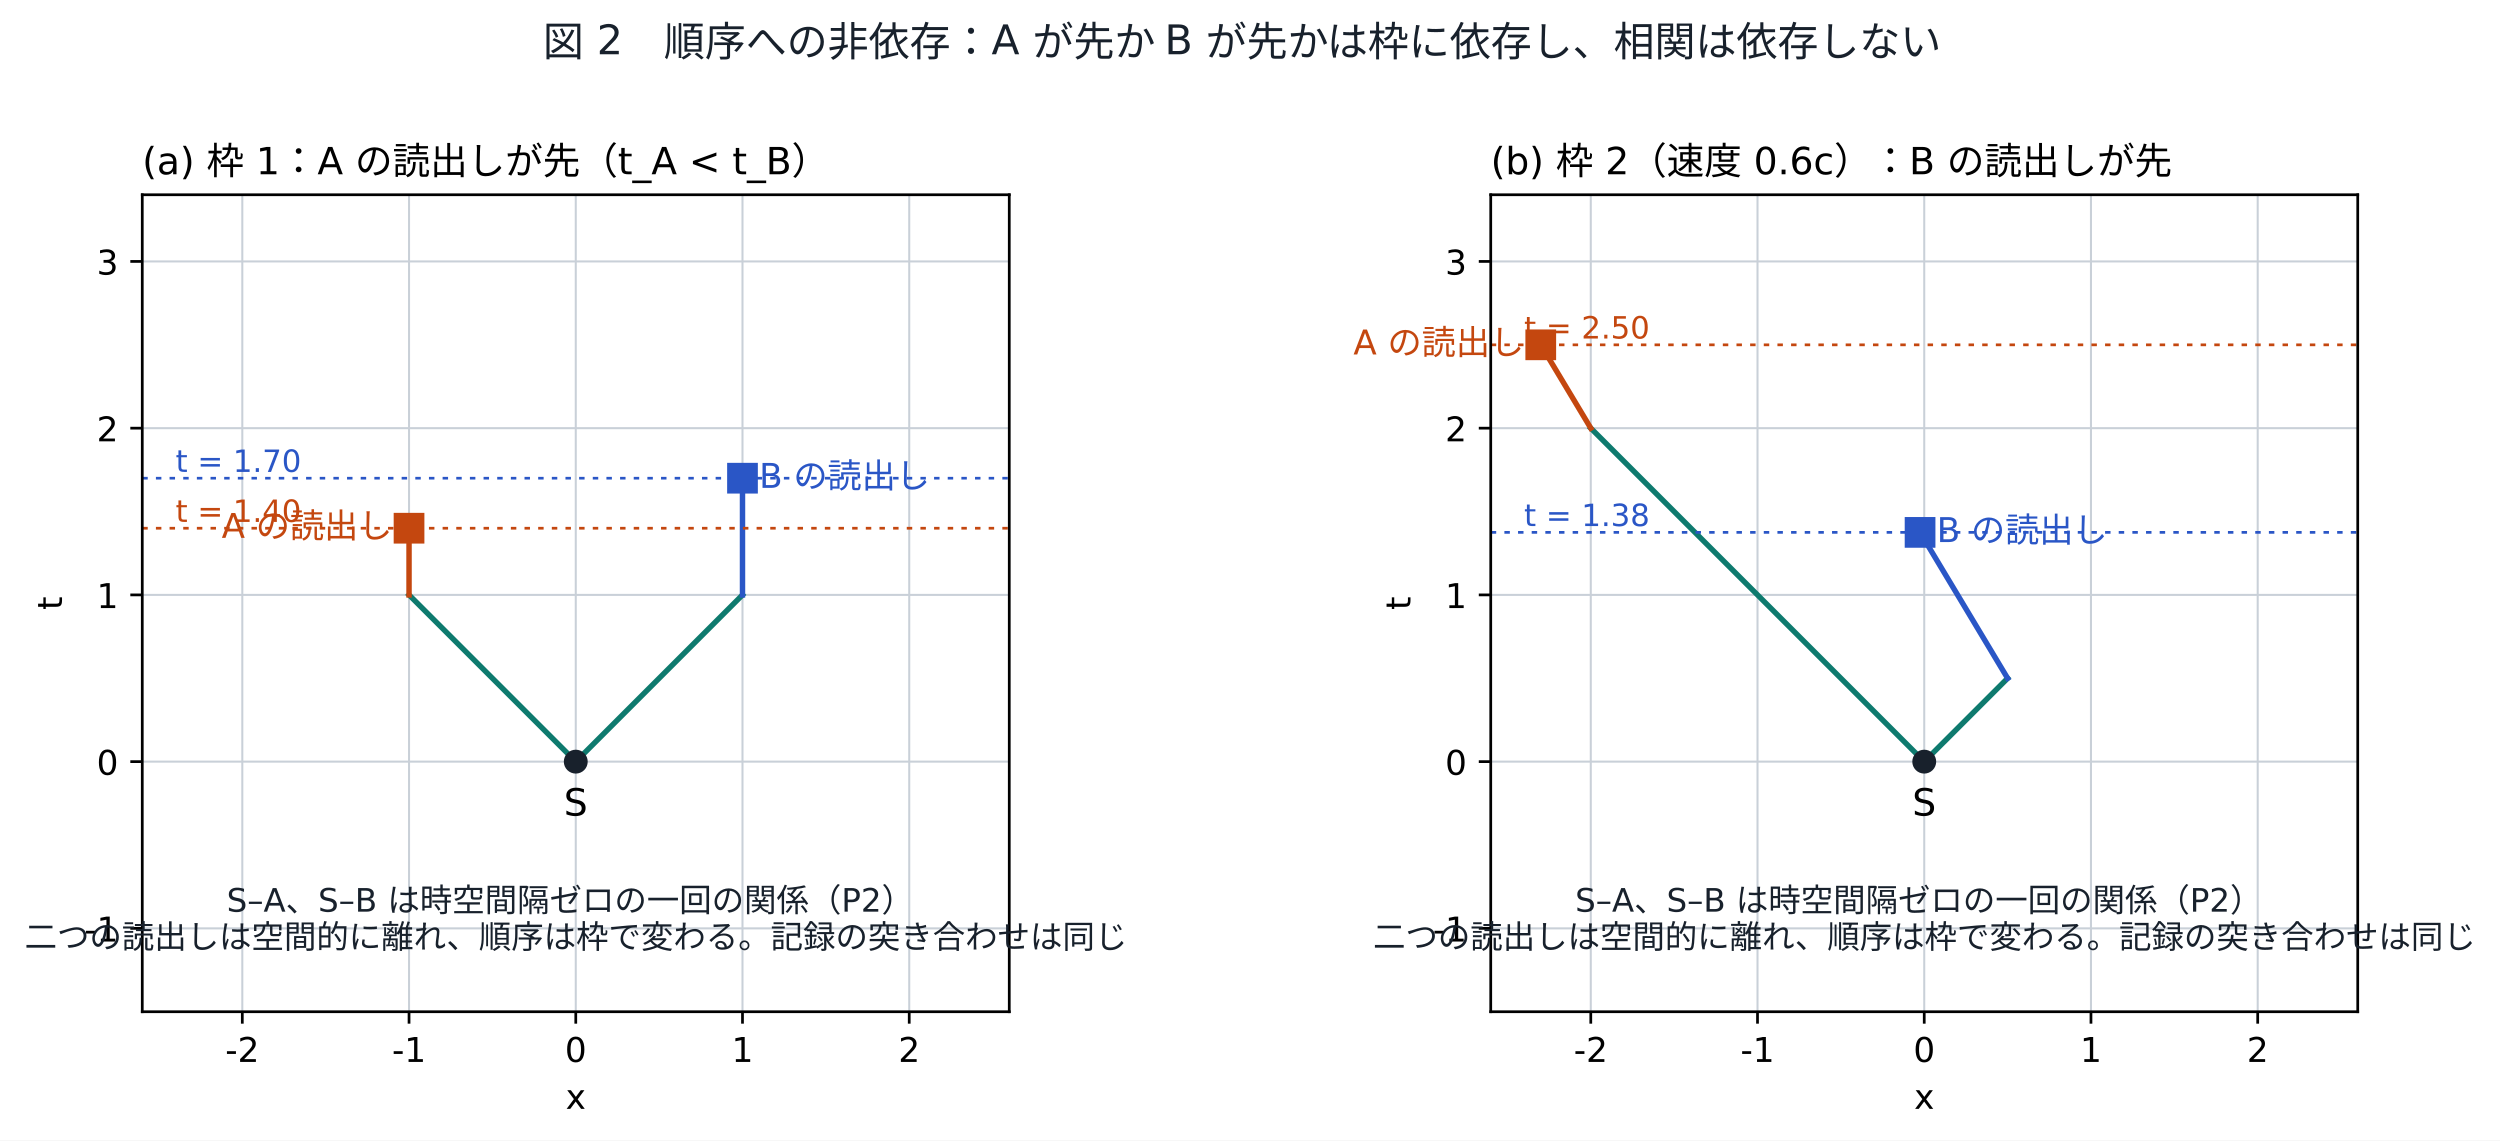
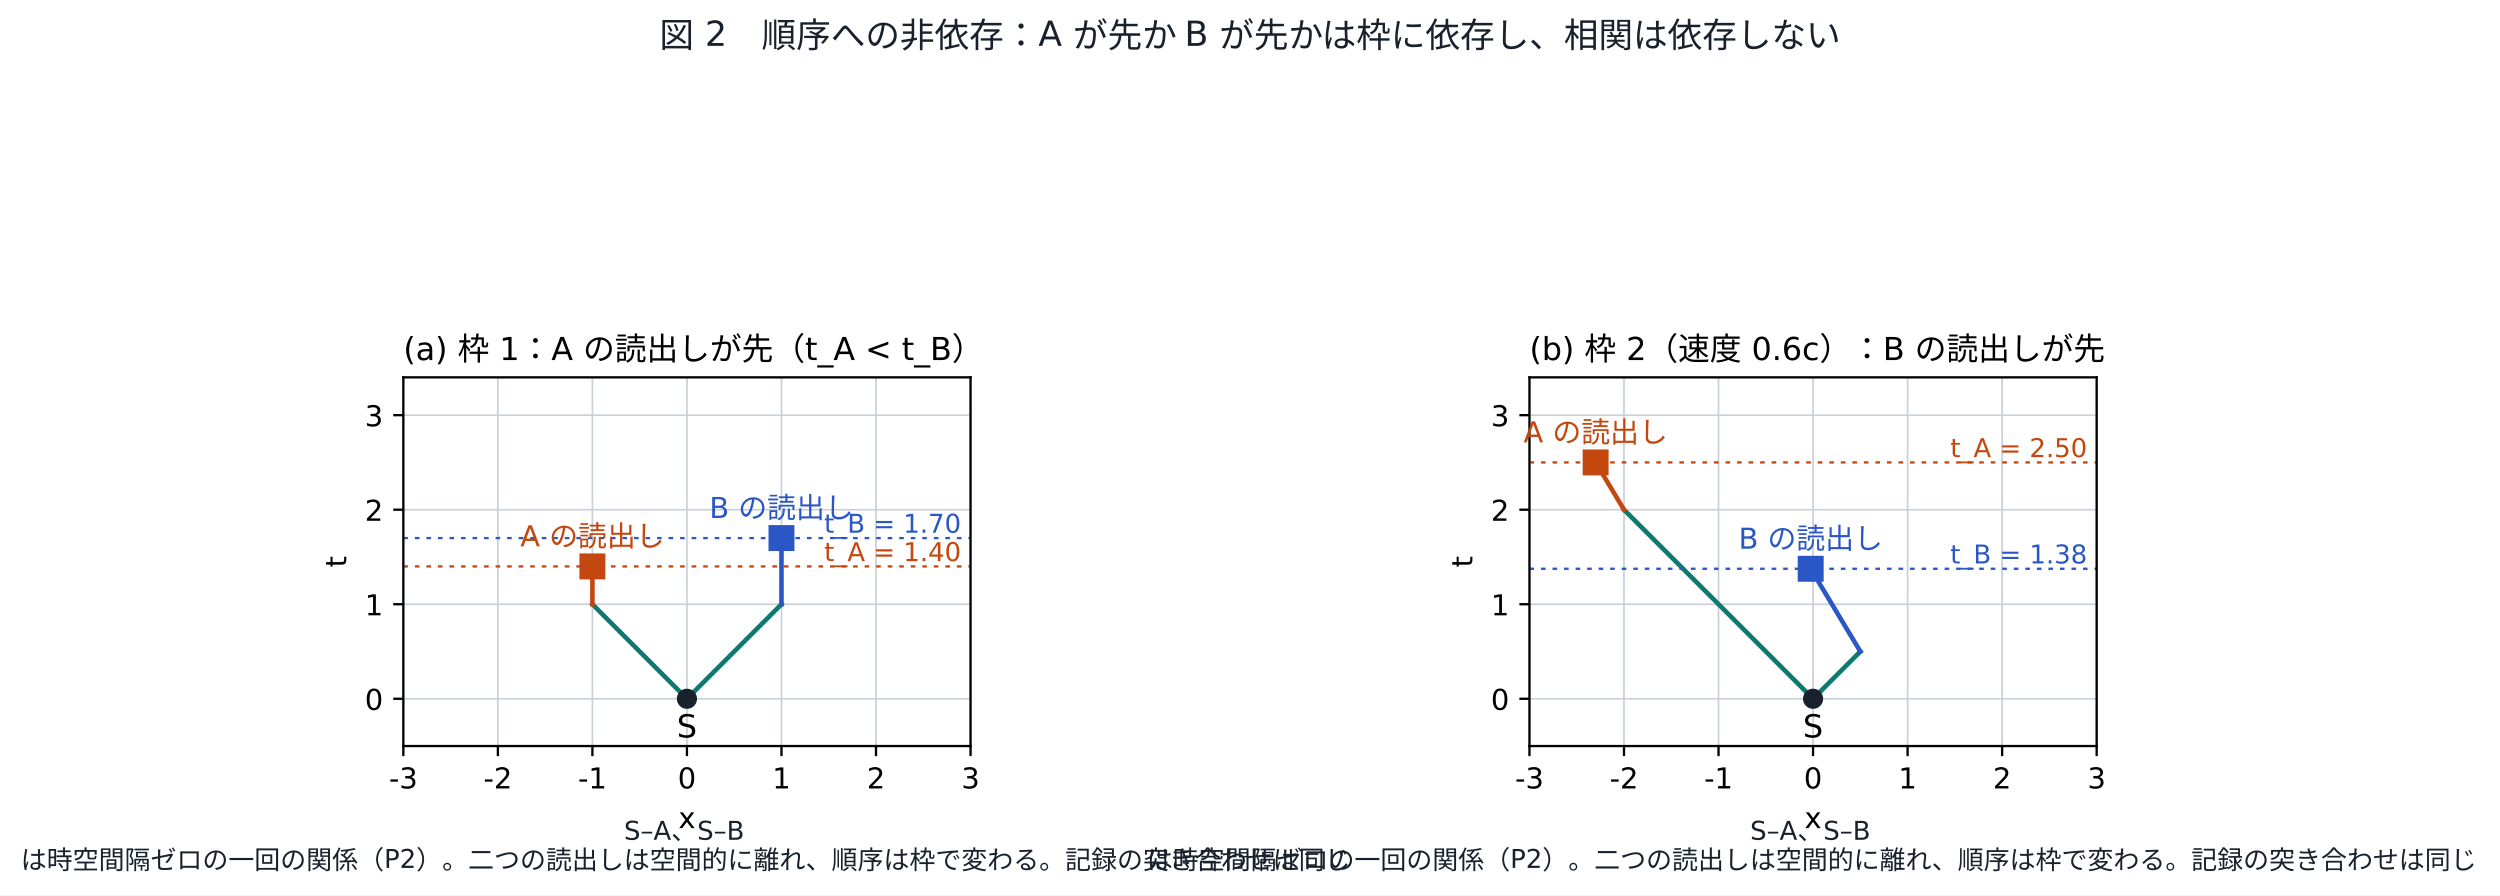
- <svg xmlns="http://www.w3.org/2000/svg" xmlns:xlink="http://www.w3.org/1999/xlink" width="732.505pt" height="334.159pt" viewBox="0 0 732.505 334.159" version="1.1">
+ <svg xmlns="http://www.w3.org/2000/svg" xmlns:xlink="http://www.w3.org/1999/xlink" width="867.14pt" height="310.499pt" viewBox="0 0 867.14 310.499" version="1.1">
  <defs>
    <style type="text/css">*{stroke-linejoin: round; stroke-linecap: butt}</style>
  </defs>
  <g id="figure_1">
    <g id="patch_1">
-       <path d="M 0 334.159  L 732.505 334.159  L 732.505 0  L 0 0  z " style="fill: #ffffff" />
+       <path d="M 0 310.499  L 867.14 310.499  L 867.14 -0  L 0 -0  z " style="fill: #ffffff" />
    </g>
    <g id="axes_1">
      <g id="patch_2">
-         <path d="M 41.684 296.44  L 295.716 296.44  L 295.716 57.064  L 41.684 57.064  z " style="fill: #ffffff" />
+         <path d="M 139.9 258.768  L 336.64 258.768  L 336.64 130.887  L 139.9 130.887  z " style="fill: #ffffff" />
      </g>
      <g id="matplotlib.axis_1">
        <g id="xtick_1">
          <g id="line2d_1">
-             <path d="M 70.995 296.44  L 70.995 57.064  " clip-path="url(#peaea5ebfd7)" style="fill: none; stroke: #c9d0d8; stroke-width: 0.6; stroke-linecap: square" />
+             <path d="M 139.9 258.768  L 139.9 130.887  " clip-path="url(#p2429d6f1ec)" style="fill: none; stroke: #c9d0d8; stroke-width: 0.6; stroke-linecap: square" />
          </g>
          <g id="line2d_2">
            <defs>
-               <path id="m910a3e1346" d="M 0 0  L 0 3.5  " style="stroke: #000000; stroke-width: 0.8" />
+               <path id="m350c9470e3" d="M 0 0  L 0 3.5  " style="stroke: #000000; stroke-width: 0.8" />
            </defs>
            <g>
-               <use xlink:href="#m910a3e1346" x="70.995" y="296.44" style="stroke: #000000; stroke-width: 0.8" />
+               <use xlink:href="#m350c9470e3" x="139.9" y="258.768" style="stroke: #000000; stroke-width: 0.8" />
            </g>
          </g>
          <g id="text_1">
-             <text style="font: 10px 'Hiragino Sans', 'DejaVu Sans'; text-anchor: middle" x="70.995" y="311.149" transform="rotate(-0 70.99541 311.1494)">-2</text>
+             <text style="font: 10px 'Hiragino Sans', 'DejaVu Sans'; text-anchor: middle" x="139.9" y="273.477" transform="rotate(-0 139.9001 273.4774)">-3</text>
          </g>
        </g>
        <g id="xtick_2">
          <g id="line2d_3">
-             <path d="M 119.848 296.44  L 119.848 57.064  " clip-path="url(#peaea5ebfd7)" style="fill: none; stroke: #c9d0d8; stroke-width: 0.6; stroke-linecap: square" />
+             <path d="M 172.69 258.768  L 172.69 130.887  " clip-path="url(#p2429d6f1ec)" style="fill: none; stroke: #c9d0d8; stroke-width: 0.6; stroke-linecap: square" />
          </g>
          <g id="line2d_4">
            <g>
-               <use xlink:href="#m910a3e1346" x="119.848" y="296.44" style="stroke: #000000; stroke-width: 0.8" />
+               <use xlink:href="#m350c9470e3" x="172.69" y="258.768" style="stroke: #000000; stroke-width: 0.8" />
            </g>
          </g>
          <g id="text_2">
-             <text style="font: 10px 'Hiragino Sans', 'DejaVu Sans'; text-anchor: middle" x="119.848" y="311.149" transform="rotate(-0 119.8477 311.1494)">-1</text>
+             <text style="font: 10px 'Hiragino Sans', 'DejaVu Sans'; text-anchor: middle" x="172.69" y="273.477" transform="rotate(-0 172.6901 273.4774)">-2</text>
          </g>
        </g>
        <g id="xtick_3">
          <g id="line2d_5">
-             <path d="M 168.7 296.44  L 168.7 57.064  " clip-path="url(#peaea5ebfd7)" style="fill: none; stroke: #c9d0d8; stroke-width: 0.6; stroke-linecap: square" />
+             <path d="M 205.48 258.768  L 205.48 130.887  " clip-path="url(#p2429d6f1ec)" style="fill: none; stroke: #c9d0d8; stroke-width: 0.6; stroke-linecap: square" />
          </g>
          <g id="line2d_6">
            <g>
-               <use xlink:href="#m910a3e1346" x="168.7" y="296.44" style="stroke: #000000; stroke-width: 0.8" />
+               <use xlink:href="#m350c9470e3" x="205.48" y="258.768" style="stroke: #000000; stroke-width: 0.8" />
            </g>
          </g>
          <g id="text_3">
-             <text style="font: 10px 'Hiragino Sans', 'DejaVu Sans'; text-anchor: middle" x="168.7" y="311.149" transform="rotate(-0 168.7 311.1494)">0</text>
+             <text style="font: 10px 'Hiragino Sans', 'DejaVu Sans'; text-anchor: middle" x="205.48" y="273.477" transform="rotate(-0 205.4801 273.4774)">-1</text>
          </g>
        </g>
        <g id="xtick_4">
          <g id="line2d_7">
-             <path d="M 217.552 296.44  L 217.552 57.064  " clip-path="url(#peaea5ebfd7)" style="fill: none; stroke: #c9d0d8; stroke-width: 0.6; stroke-linecap: square" />
+             <path d="M 238.27 258.768  L 238.27 130.887  " clip-path="url(#p2429d6f1ec)" style="fill: none; stroke: #c9d0d8; stroke-width: 0.6; stroke-linecap: square" />
          </g>
          <g id="line2d_8">
            <g>
-               <use xlink:href="#m910a3e1346" x="217.552" y="296.44" style="stroke: #000000; stroke-width: 0.8" />
+               <use xlink:href="#m350c9470e3" x="238.27" y="258.768" style="stroke: #000000; stroke-width: 0.8" />
            </g>
          </g>
          <g id="text_4">
-             <text style="font: 10px 'Hiragino Sans', 'DejaVu Sans'; text-anchor: middle" x="217.552" y="311.149" transform="rotate(-0 217.5523 311.1494)">1</text>
+             <text style="font: 10px 'Hiragino Sans', 'DejaVu Sans'; text-anchor: middle" x="238.27" y="273.477" transform="rotate(-0 238.2701 273.4774)">0</text>
          </g>
        </g>
        <g id="xtick_5">
          <g id="line2d_9">
-             <path d="M 266.405 296.44  L 266.405 57.064  " clip-path="url(#peaea5ebfd7)" style="fill: none; stroke: #c9d0d8; stroke-width: 0.6; stroke-linecap: square" />
+             <path d="M 271.06 258.768  L 271.06 130.887  " clip-path="url(#p2429d6f1ec)" style="fill: none; stroke: #c9d0d8; stroke-width: 0.6; stroke-linecap: square" />
          </g>
          <g id="line2d_10">
            <g>
-               <use xlink:href="#m910a3e1346" x="266.405" y="296.44" style="stroke: #000000; stroke-width: 0.8" />
+               <use xlink:href="#m350c9470e3" x="271.06" y="258.768" style="stroke: #000000; stroke-width: 0.8" />
            </g>
          </g>
          <g id="text_5">
-             <text style="font: 10px 'Hiragino Sans', 'DejaVu Sans'; text-anchor: middle" x="266.405" y="311.149" transform="rotate(-0 266.4046 311.1494)">2</text>
-           </g>
-         </g>
-         <g id="text_6">
-           <text style="font: 10px 'Hiragino Sans', 'DejaVu Sans'; text-anchor: middle" x="168.7" y="324.909" transform="rotate(-0 168.7 324.9087)">x</text>
+             <text style="font: 10px 'Hiragino Sans', 'DejaVu Sans'; text-anchor: middle" x="271.06" y="273.477" transform="rotate(-0 271.0601 273.4774)">1</text>
+           </g>
+         </g>
+         <g id="xtick_6">
+           <g id="line2d_11">
+             <path d="M 303.85 258.768  L 303.85 130.887  " clip-path="url(#p2429d6f1ec)" style="fill: none; stroke: #c9d0d8; stroke-width: 0.6; stroke-linecap: square" />
+           </g>
+           <g id="line2d_12">
+             <g>
+               <use xlink:href="#m350c9470e3" x="303.85" y="258.768" style="stroke: #000000; stroke-width: 0.8" />
+             </g>
+           </g>
+           <g id="text_6">
+             <text style="font: 10px 'Hiragino Sans', 'DejaVu Sans'; text-anchor: middle" x="303.85" y="273.477" transform="rotate(-0 303.8501 273.4774)">2</text>
+           </g>
+         </g>
+         <g id="xtick_7">
+           <g id="line2d_13">
+             <path d="M 336.64 258.768  L 336.64 130.887  " clip-path="url(#p2429d6f1ec)" style="fill: none; stroke: #c9d0d8; stroke-width: 0.6; stroke-linecap: square" />
+           </g>
+           <g id="line2d_14">
+             <g>
+               <use xlink:href="#m350c9470e3" x="336.64" y="258.768" style="stroke: #000000; stroke-width: 0.8" />
+             </g>
+           </g>
+           <g id="text_7">
+             <text style="font: 10px 'Hiragino Sans', 'DejaVu Sans'; text-anchor: middle" x="336.64" y="273.477" transform="rotate(-0 336.6401 273.4774)">3</text>
+           </g>
+         </g>
+         <g id="text_8">
+           <text style="font: 10px 'Hiragino Sans', 'DejaVu Sans'; text-anchor: middle" x="238.27" y="287.237" transform="rotate(-0 238.2701 287.2367)">x</text>
        </g>
      </g>
      <g id="matplotlib.axis_2">
        <g id="ytick_1">
-           <g id="line2d_11">
-             <path d="M 41.684 272.014  L 295.716 272.014  " clip-path="url(#peaea5ebfd7)" style="fill: none; stroke: #c9d0d8; stroke-width: 0.6; stroke-linecap: square" />
-           </g>
-           <g id="line2d_12">
+           <g id="line2d_15">
+             <path d="M 139.9 242.373  L 336.64 242.373  " clip-path="url(#p2429d6f1ec)" style="fill: none; stroke: #c9d0d8; stroke-width: 0.6; stroke-linecap: square" />
+           </g>
+           <g id="line2d_16">
            <defs>
-               <path id="m9fba66fd77" d="M 0 0  L -3.5 0  " style="stroke: #000000; stroke-width: 0.8" />
+               <path id="mbceb393866" d="M 0 0  L -3.5 0  " style="stroke: #000000; stroke-width: 0.8" />
            </defs>
            <g>
-               <use xlink:href="#m9fba66fd77" x="41.684" y="272.014" style="stroke: #000000; stroke-width: 0.8" />
-             </g>
-           </g>
-           <g id="text_7">
-             <text style="font: 10px 'Hiragino Sans', 'DejaVu Sans'; text-anchor: end" x="34.684" y="275.869" transform="rotate(-0 34.68403 275.8685)">-1</text>
+               <use xlink:href="#mbceb393866" x="139.9" y="242.373" style="stroke: #000000; stroke-width: 0.8" />
+             </g>
+           </g>
+           <g id="text_9">
+             <text style="font: 10px 'Hiragino Sans', 'DejaVu Sans'; text-anchor: end" x="132.9" y="246.228" transform="rotate(-0 132.9001 246.2277)">0</text>
          </g>
        </g>
        <g id="ytick_2">
-           <g id="line2d_13">
-             <path d="M 41.684 223.162  L 295.716 223.162  " clip-path="url(#peaea5ebfd7)" style="fill: none; stroke: #c9d0d8; stroke-width: 0.6; stroke-linecap: square" />
-           </g>
-           <g id="line2d_14">
-             <g>
-               <use xlink:href="#m9fba66fd77" x="41.684" y="223.162" style="stroke: #000000; stroke-width: 0.8" />
-             </g>
-           </g>
-           <g id="text_8">
-             <text style="font: 10px 'Hiragino Sans', 'DejaVu Sans'; text-anchor: end" x="34.684" y="227.016" transform="rotate(-0 34.68403 227.0162)">0</text>
+           <g id="line2d_17">
+             <path d="M 139.9 209.583  L 336.64 209.583  " clip-path="url(#p2429d6f1ec)" style="fill: none; stroke: #c9d0d8; stroke-width: 0.6; stroke-linecap: square" />
+           </g>
+           <g id="line2d_18">
+             <g>
+               <use xlink:href="#mbceb393866" x="139.9" y="209.583" style="stroke: #000000; stroke-width: 0.8" />
+             </g>
+           </g>
+           <g id="text_10">
+             <text style="font: 10px 'Hiragino Sans', 'DejaVu Sans'; text-anchor: end" x="132.9" y="213.438" transform="rotate(-0 132.9001 213.4377)">1</text>
          </g>
        </g>
        <g id="ytick_3">
-           <g id="line2d_15">
-             <path d="M 41.684 174.309  L 295.716 174.309  " clip-path="url(#peaea5ebfd7)" style="fill: none; stroke: #c9d0d8; stroke-width: 0.6; stroke-linecap: square" />
-           </g>
-           <g id="line2d_16">
-             <g>
-               <use xlink:href="#m9fba66fd77" x="41.684" y="174.309" style="stroke: #000000; stroke-width: 0.8" />
-             </g>
-           </g>
-           <g id="text_9">
-             <text style="font: 10px 'Hiragino Sans', 'DejaVu Sans'; text-anchor: end" x="34.684" y="178.164" transform="rotate(-0 34.68403 178.1639)">1</text>
+           <g id="line2d_19">
+             <path d="M 139.9 176.793  L 336.64 176.793  " clip-path="url(#p2429d6f1ec)" style="fill: none; stroke: #c9d0d8; stroke-width: 0.6; stroke-linecap: square" />
+           </g>
+           <g id="line2d_20">
+             <g>
+               <use xlink:href="#mbceb393866" x="139.9" y="176.793" style="stroke: #000000; stroke-width: 0.8" />
+             </g>
+           </g>
+           <g id="text_11">
+             <text style="font: 10px 'Hiragino Sans', 'DejaVu Sans'; text-anchor: end" x="132.9" y="180.648" transform="rotate(-0 132.9001 180.6477)">2</text>
          </g>
        </g>
        <g id="ytick_4">
-           <g id="line2d_17">
-             <path d="M 41.684 125.457  L 295.716 125.457  " clip-path="url(#peaea5ebfd7)" style="fill: none; stroke: #c9d0d8; stroke-width: 0.6; stroke-linecap: square" />
-           </g>
-           <g id="line2d_18">
-             <g>
-               <use xlink:href="#m9fba66fd77" x="41.684" y="125.457" style="stroke: #000000; stroke-width: 0.8" />
-             </g>
-           </g>
-           <g id="text_10">
-             <text style="font: 10px 'Hiragino Sans', 'DejaVu Sans'; text-anchor: end" x="34.684" y="129.312" transform="rotate(-0 34.68403 129.3117)">2</text>
-           </g>
-         </g>
-         <g id="ytick_5">
-           <g id="line2d_19">
-             <path d="M 41.684 76.605  L 295.716 76.605  " clip-path="url(#peaea5ebfd7)" style="fill: none; stroke: #c9d0d8; stroke-width: 0.6; stroke-linecap: square" />
-           </g>
-           <g id="line2d_20">
-             <g>
-               <use xlink:href="#m9fba66fd77" x="41.684" y="76.605" style="stroke: #000000; stroke-width: 0.8" />
-             </g>
-           </g>
-           <g id="text_11">
-             <text style="font: 10px 'Hiragino Sans', 'DejaVu Sans'; text-anchor: end" x="34.684" y="80.459" transform="rotate(-0 34.68403 80.45936)">3</text>
-           </g>
-         </g>
-         <g id="text_12">
-           <text style="font: 10px 'Hiragino Sans', 'DejaVu Sans'; text-anchor: middle" x="18.175" y="176.752" transform="rotate(-90 18.17466 176.7519)">t</text>
-         </g>
-       </g>
-       <g id="line2d_21">
-         <path d="M 168.7 223.162  L 119.848 174.309  " clip-path="url(#peaea5ebfd7)" style="fill: none; stroke: #0e7a6e; stroke-width: 1.6; stroke-linecap: square" />
-       </g>
-       <g id="line2d_22">
-         <path d="M 168.7 223.162  L 217.552 174.309  " clip-path="url(#peaea5ebfd7)" style="fill: none; stroke: #0e7a6e; stroke-width: 1.6; stroke-linecap: square" />
+           <g id="line2d_21">
+             <path d="M 139.9 144.003  L 336.64 144.003  " clip-path="url(#p2429d6f1ec)" style="fill: none; stroke: #c9d0d8; stroke-width: 0.6; stroke-linecap: square" />
+           </g>
+           <g id="line2d_22">
+             <g>
+               <use xlink:href="#mbceb393866" x="139.9" y="144.003" style="stroke: #000000; stroke-width: 0.8" />
+             </g>
+           </g>
+           <g id="text_12">
+             <text style="font: 10px 'Hiragino Sans', 'DejaVu Sans'; text-anchor: end" x="132.9" y="147.858" transform="rotate(-0 132.9001 147.8577)">3</text>
+           </g>
+         </g>
+         <g id="text_13">
+           <text style="font: 10px 'Hiragino Sans', 'DejaVu Sans'; text-anchor: middle" x="120.12" y="194.827" transform="rotate(-90 120.1204 194.8275)">t</text>
+         </g>
      </g>
      <g id="line2d_23">
-         <path d="M 119.848 174.309  L 119.848 154.768  " clip-path="url(#peaea5ebfd7)" style="fill: none; stroke: #c4470f; stroke-width: 1.6; stroke-linecap: square" />
+         <path d="M 238.27 242.373  L 205.48 209.583  " clip-path="url(#p2429d6f1ec)" style="fill: none; stroke: #0e7a6e; stroke-width: 1.6; stroke-linecap: square" />
      </g>
      <g id="line2d_24">
-         <path d="M 217.552 174.309  L 217.552 140.113  " clip-path="url(#peaea5ebfd7)" style="fill: none; stroke: #2a56c6; stroke-width: 1.6; stroke-linecap: square" />
+         <path d="M 238.27 242.373  L 271.06 209.583  " clip-path="url(#p2429d6f1ec)" style="fill: none; stroke: #0e7a6e; stroke-width: 1.6; stroke-linecap: square" />
      </g>
      <g id="line2d_25">
-         <defs>
-           <path id="m1c151871b6" d="M 0 3  C 0.796 3 1.559 2.684 2.121 2.121  C 2.684 1.559 3 0.796 3 0  C 3 -0.796 2.684 -1.559 2.121 -2.121  C 1.559 -2.684 0.796 -3 0 -3  C -0.796 -3 -1.559 -2.684 -2.121 -2.121  C -2.684 -1.559 -3 -0.796 -3 0  C -3 0.796 -2.684 1.559 -2.121 2.121  C -1.559 2.684 -0.796 3 0 3  z " style="stroke: #18212c" />
-         </defs>
-         <g clip-path="url(#peaea5ebfd7)">
-           <use xlink:href="#m1c151871b6" x="168.7" y="223.162" style="fill: #18212c; stroke: #18212c" />
-         </g>
+         <path d="M 205.48 209.583  L 205.48 196.467  " clip-path="url(#p2429d6f1ec)" style="fill: none; stroke: #c4470f; stroke-width: 1.6; stroke-linecap: square" />
      </g>
      <g id="line2d_26">
-         <defs>
-           <path id="mbf7886295e" d="M -4 4  L 4 4  L 4 -4  L -4 -4  z " style="stroke: #c4470f; stroke-linejoin: miter" />
-         </defs>
-         <g clip-path="url(#peaea5ebfd7)">
-           <use xlink:href="#mbf7886295e" x="119.848" y="154.768" style="fill: #c4470f; stroke: #c4470f; stroke-linejoin: miter" />
-         </g>
+         <path d="M 271.06 209.583  L 271.06 186.63  " clip-path="url(#p2429d6f1ec)" style="fill: none; stroke: #2a56c6; stroke-width: 1.6; stroke-linecap: square" />
      </g>
      <g id="line2d_27">
        <defs>
-           <path id="me8b813ff46" d="M -4 4  L 4 4  L 4 -4  L -4 -4  z " style="stroke: #2a56c6; stroke-linejoin: miter" />
+           <path id="mccbee1dcb3" d="M 0 3  C 0.796 3 1.559 2.684 2.121 2.121  C 2.684 1.559 3 0.796 3 0  C 3 -0.796 2.684 -1.559 2.121 -2.121  C 1.559 -2.684 0.796 -3 0 -3  C -0.796 -3 -1.559 -2.684 -2.121 -2.121  C -2.684 -1.559 -3 -0.796 -3 0  C -3 0.796 -2.684 1.559 -2.121 2.121  C -1.559 2.684 -0.796 3 0 3  z " style="stroke: #18212c" />
        </defs>
-         <g clip-path="url(#peaea5ebfd7)">
-           <use xlink:href="#me8b813ff46" x="217.552" y="140.113" style="fill: #2a56c6; stroke: #2a56c6; stroke-linejoin: miter" />
+         <g clip-path="url(#p2429d6f1ec)">
+           <use xlink:href="#mccbee1dcb3" x="238.27" y="242.373" style="fill: #18212c; stroke: #18212c" />
        </g>
      </g>
      <g id="line2d_28">
-         <path d="M 41.684 154.768  L 295.716 154.768  " clip-path="url(#peaea5ebfd7)" style="fill: none; stroke-dasharray: 1.6,2.4; stroke-dashoffset: 0; stroke: #c4470f; stroke-width: 0.8" />
+         <defs>
+           <path id="m7bd7d8ce00" d="M -4 4  L 4 4  L 4 -4  L -4 -4  z " style="stroke: #c4470f; stroke-linejoin: miter" />
+         </defs>
+         <g clip-path="url(#p2429d6f1ec)">
+           <use xlink:href="#m7bd7d8ce00" x="205.48" y="196.467" style="fill: #c4470f; stroke: #c4470f; stroke-linejoin: miter" />
+         </g>
      </g>
      <g id="line2d_29">
-         <path d="M 41.684 140.113  L 295.716 140.113  " clip-path="url(#peaea5ebfd7)" style="fill: none; stroke-dasharray: 1.6,2.4; stroke-dashoffset: 0; stroke: #2a56c6; stroke-width: 0.8" />
+         <defs>
+           <path id="me353f88a1a" d="M -4 4  L 4 4  L 4 -4  L -4 -4  z " style="stroke: #2a56c6; stroke-linejoin: miter" />
+         </defs>
+         <g clip-path="url(#p2429d6f1ec)">
+           <use xlink:href="#me353f88a1a" x="271.06" y="186.63" style="fill: #2a56c6; stroke: #2a56c6; stroke-linejoin: miter" />
+         </g>
+       </g>
+       <g id="line2d_30">
+         <path d="M 139.9 196.467  L 336.64 196.467  " clip-path="url(#p2429d6f1ec)" style="fill: none; stroke-dasharray: 1.6,2.4; stroke-dashoffset: 0; stroke: #c4470f; stroke-width: 0.8" />
+       </g>
+       <g id="line2d_31">
+         <path d="M 139.9 186.63  L 336.64 186.63  " clip-path="url(#p2429d6f1ec)" style="fill: none; stroke-dasharray: 1.6,2.4; stroke-dashoffset: 0; stroke: #2a56c6; stroke-width: 0.8" />
      </g>
      <g id="patch_3">
-         <path d="M 41.684 296.44  L 41.684 57.064  " style="fill: none; stroke: #000000; stroke-width: 0.8; stroke-linejoin: miter; stroke-linecap: square" />
+         <path d="M 139.9 258.768  L 139.9 130.887  " style="fill: none; stroke: #000000; stroke-width: 0.8; stroke-linejoin: miter; stroke-linecap: square" />
      </g>
      <g id="patch_4">
-         <path d="M 295.716 296.44  L 295.716 57.064  " style="fill: none; stroke: #000000; stroke-width: 0.8; stroke-linejoin: miter; stroke-linecap: square" />
+         <path d="M 336.64 258.768  L 336.64 130.887  " style="fill: none; stroke: #000000; stroke-width: 0.8; stroke-linejoin: miter; stroke-linecap: square" />
      </g>
      <g id="patch_5">
-         <path d="M 41.684 296.44  L 295.716 296.44  " style="fill: none; stroke: #000000; stroke-width: 0.8; stroke-linejoin: miter; stroke-linecap: square" />
+         <path d="M 139.9 258.768  L 336.64 258.768  " style="fill: none; stroke: #000000; stroke-width: 0.8; stroke-linejoin: miter; stroke-linecap: square" />
      </g>
      <g id="patch_6">
-         <path d="M 41.684 57.064  L 295.716 57.064  " style="fill: none; stroke: #000000; stroke-width: 0.8; stroke-linejoin: miter; stroke-linecap: square" />
-       </g>
-       <g id="text_13">
-         <text style="font: 11px 'Hiragino Sans', 'DejaVu Sans'; text-anchor: middle" x="168.7" y="238.97" transform="rotate(-0 168.7 238.9697)">S</text>
+         <path d="M 139.9 130.887  L 336.64 130.887  " style="fill: none; stroke: #000000; stroke-width: 0.8; stroke-linejoin: miter; stroke-linecap: square" />
      </g>
      <g id="text_14">
-         <text style="fill: #c4470f; font: 10px 'Hiragino Sans', 'DejaVu Sans'; text-anchor: end" x="114.962" y="157.598" transform="rotate(-0 114.9625 157.598)">A の読出し</text>
+         <text style="font: 11px 'Hiragino Sans', 'DejaVu Sans'; text-anchor: middle" x="238.27" y="255.772" transform="rotate(-0 238.2701 255.7718)">S</text>
      </g>
      <g id="text_15">
-         <text style="fill: #2a56c6; font: 10px 'Hiragino Sans', 'DejaVu Sans'; text-anchor: start" x="222.438" y="142.942" transform="rotate(-0 222.4375 142.9423)">B の読出し</text>
+         <text style="fill: #c4470f; font: 10px 'Hiragino Sans', 'DejaVu Sans'; text-anchor: middle" x="205.48" y="189.499" transform="rotate(-0 205.4801 189.4985)">A の読出し</text>
      </g>
      <g id="text_16">
-         <text style="fill: #c4470f; font: 9px 'Hiragino Sans', 'DejaVu Sans'; text-anchor: start" x="51.454" y="152.923" transform="rotate(-0 51.45449 152.9233)">t = 1.40</text>
+         <text style="fill: #2a56c6; font: 10px 'Hiragino Sans', 'DejaVu Sans'; text-anchor: middle" x="271.06" y="179.661" transform="rotate(-0 271.0601 179.6615)">B の読出し</text>
      </g>
      <g id="text_17">
-         <text style="fill: #2a56c6; font: 9px 'Hiragino Sans', 'DejaVu Sans'; text-anchor: start" x="51.454" y="138.268" transform="rotate(-0 51.45449 138.2677)">t = 1.70</text>
+         <text style="fill: #c4470f; font: 9px 'Hiragino Sans', 'DejaVu Sans'; text-anchor: end" x="333.361" y="194.622" transform="rotate(-0 333.3611 194.622)">t_A = 1.40</text>
      </g>
      <g id="text_18">
-         <text style="fill: #18212c; font: 9.5px 'Hiragino Sans', 'DejaVu Sans'" transform="translate(66.41914 267.1247)">S–A、S–B は時空間隔ゼロの一回の関係（P2）</text>
-         <text style="fill: #18212c; font: 9.5px 'Hiragino Sans', 'DejaVu Sans'" transform="translate(7.2 277.8609)">二つの読出しは空間的に離れ、順序は枠で変わる。記録の突き合わせは同じ</text>
+         <text style="fill: #2a56c6; font: 9px 'Hiragino Sans', 'DejaVu Sans'; text-anchor: end" x="333.361" y="184.785" transform="rotate(-0 333.3611 184.785)">t_B = 1.70</text>
      </g>
      <g id="text_19">
-         <text style="font: 11px 'Hiragino Sans', 'DejaVu Sans'; text-anchor: start" x="41.684" y="51.064" transform="rotate(-0 41.68403 51.06375)">(a) 枠 1：A の読出しが先（t_A &lt; t_B）</text>
+         <text style="fill: #18212c; font: 9px 'Hiragino Sans', 'DejaVu Sans'" transform="translate(216.4409 291.2826)">S–A、S–B</text>
+         <text style="fill: #18212c; font: 9px 'Hiragino Sans', 'DejaVu Sans'" transform="translate(7.2 301.4538)">は時空間隔ゼロの一回の関係（P2）。二つの読出しは空間的に離れ、順序は枠で変わる。記録の突き合わせは同じ</text>
+       </g>
+       <g id="text_20">
+         <text style="font: 11px 'Hiragino Sans', 'DejaVu Sans'; text-anchor: start" x="139.9" y="124.887" transform="rotate(-0 139.9001 124.887)">(a) 枠 1：A の読出しが先（t_A &lt; t_B）</text>
      </g>
    </g>
    <g id="axes_2">
      <g id="patch_7">
-         <path d="M 436.789 296.44  L 690.821 296.44  L 690.821 57.064  L 436.789 57.064  z " style="fill: #ffffff" />
+         <path d="M 530.5 258.768  L 727.24 258.768  L 727.24 130.887  L 530.5 130.887  z " style="fill: #ffffff" />
      </g>
      <g id="matplotlib.axis_3">
-         <g id="xtick_6">
-           <g id="line2d_30">
-             <path d="M 466.101 296.44  L 466.101 57.064  " clip-path="url(#p8628cfa533)" style="fill: none; stroke: #c9d0d8; stroke-width: 0.6; stroke-linecap: square" />
-           </g>
-           <g id="line2d_31">
-             <g>
-               <use xlink:href="#m910a3e1346" x="466.101" y="296.44" style="stroke: #000000; stroke-width: 0.8" />
-             </g>
-           </g>
-           <g id="text_20">
-             <text style="font: 10px 'Hiragino Sans', 'DejaVu Sans'; text-anchor: middle" x="466.101" y="311.149" transform="rotate(-0 466.1008 311.1494)">-2</text>
-           </g>
-         </g>
-         <g id="xtick_7">
+         <g id="xtick_8">
          <g id="line2d_32">
-             <path d="M 514.953 296.44  L 514.953 57.064  " clip-path="url(#p8628cfa533)" style="fill: none; stroke: #c9d0d8; stroke-width: 0.6; stroke-linecap: square" />
+             <path d="M 530.5 258.768  L 530.5 130.887  " clip-path="url(#p36973be0e1)" style="fill: none; stroke: #c9d0d8; stroke-width: 0.6; stroke-linecap: square" />
          </g>
          <g id="line2d_33">
            <g>
-               <use xlink:href="#m910a3e1346" x="514.953" y="296.44" style="stroke: #000000; stroke-width: 0.8" />
+               <use xlink:href="#m350c9470e3" x="530.5" y="258.768" style="stroke: #000000; stroke-width: 0.8" />
            </g>
          </g>
          <g id="text_21">
-             <text style="font: 10px 'Hiragino Sans', 'DejaVu Sans'; text-anchor: middle" x="514.953" y="311.149" transform="rotate(-0 514.9531 311.1494)">-1</text>
-           </g>
-         </g>
-         <g id="xtick_8">
+             <text style="font: 10px 'Hiragino Sans', 'DejaVu Sans'; text-anchor: middle" x="530.5" y="273.477" transform="rotate(-0 530.5001 273.4774)">-3</text>
+           </g>
+         </g>
+         <g id="xtick_9">
          <g id="line2d_34">
-             <path d="M 563.805 296.44  L 563.805 57.064  " clip-path="url(#p8628cfa533)" style="fill: none; stroke: #c9d0d8; stroke-width: 0.6; stroke-linecap: square" />
+             <path d="M 563.29 258.768  L 563.29 130.887  " clip-path="url(#p36973be0e1)" style="fill: none; stroke: #c9d0d8; stroke-width: 0.6; stroke-linecap: square" />
          </g>
          <g id="line2d_35">
            <g>
-               <use xlink:href="#m910a3e1346" x="563.805" y="296.44" style="stroke: #000000; stroke-width: 0.8" />
+               <use xlink:href="#m350c9470e3" x="563.29" y="258.768" style="stroke: #000000; stroke-width: 0.8" />
            </g>
          </g>
          <g id="text_22">
-             <text style="font: 10px 'Hiragino Sans', 'DejaVu Sans'; text-anchor: middle" x="563.805" y="311.149" transform="rotate(-0 563.8054 311.1494)">0</text>
-           </g>
-         </g>
-         <g id="xtick_9">
+             <text style="font: 10px 'Hiragino Sans', 'DejaVu Sans'; text-anchor: middle" x="563.29" y="273.477" transform="rotate(-0 563.2901 273.4774)">-2</text>
+           </g>
+         </g>
+         <g id="xtick_10">
          <g id="line2d_36">
-             <path d="M 612.658 296.44  L 612.658 57.064  " clip-path="url(#p8628cfa533)" style="fill: none; stroke: #c9d0d8; stroke-width: 0.6; stroke-linecap: square" />
+             <path d="M 596.08 258.768  L 596.08 130.887  " clip-path="url(#p36973be0e1)" style="fill: none; stroke: #c9d0d8; stroke-width: 0.6; stroke-linecap: square" />
          </g>
          <g id="line2d_37">
            <g>
-               <use xlink:href="#m910a3e1346" x="612.658" y="296.44" style="stroke: #000000; stroke-width: 0.8" />
+               <use xlink:href="#m350c9470e3" x="596.08" y="258.768" style="stroke: #000000; stroke-width: 0.8" />
            </g>
          </g>
          <g id="text_23">
-             <text style="font: 10px 'Hiragino Sans', 'DejaVu Sans'; text-anchor: middle" x="612.658" y="311.149" transform="rotate(-0 612.6577 311.1494)">1</text>
-           </g>
-         </g>
-         <g id="xtick_10">
+             <text style="font: 10px 'Hiragino Sans', 'DejaVu Sans'; text-anchor: middle" x="596.08" y="273.477" transform="rotate(-0 596.0801 273.4774)">-1</text>
+           </g>
+         </g>
+         <g id="xtick_11">
          <g id="line2d_38">
-             <path d="M 661.51 296.44  L 661.51 57.064  " clip-path="url(#p8628cfa533)" style="fill: none; stroke: #c9d0d8; stroke-width: 0.6; stroke-linecap: square" />
+             <path d="M 628.87 258.768  L 628.87 130.887  " clip-path="url(#p36973be0e1)" style="fill: none; stroke: #c9d0d8; stroke-width: 0.6; stroke-linecap: square" />
          </g>
          <g id="line2d_39">
            <g>
-               <use xlink:href="#m910a3e1346" x="661.51" y="296.44" style="stroke: #000000; stroke-width: 0.8" />
+               <use xlink:href="#m350c9470e3" x="628.87" y="258.768" style="stroke: #000000; stroke-width: 0.8" />
            </g>
          </g>
          <g id="text_24">
-             <text style="font: 10px 'Hiragino Sans', 'DejaVu Sans'; text-anchor: middle" x="661.51" y="311.149" transform="rotate(-0 661.51 311.1494)">2</text>
-           </g>
-         </g>
-         <g id="text_25">
-           <text style="font: 10px 'Hiragino Sans', 'DejaVu Sans'; text-anchor: middle" x="563.805" y="324.909" transform="rotate(-0 563.8054 324.9087)">x</text>
+             <text style="font: 10px 'Hiragino Sans', 'DejaVu Sans'; text-anchor: middle" x="628.87" y="273.477" transform="rotate(-0 628.8701 273.4774)">0</text>
+           </g>
+         </g>
+         <g id="xtick_12">
+           <g id="line2d_40">
+             <path d="M 661.66 258.768  L 661.66 130.887  " clip-path="url(#p36973be0e1)" style="fill: none; stroke: #c9d0d8; stroke-width: 0.6; stroke-linecap: square" />
+           </g>
+           <g id="line2d_41">
+             <g>
+               <use xlink:href="#m350c9470e3" x="661.66" y="258.768" style="stroke: #000000; stroke-width: 0.8" />
+             </g>
+           </g>
+           <g id="text_25">
+             <text style="font: 10px 'Hiragino Sans', 'DejaVu Sans'; text-anchor: middle" x="661.66" y="273.477" transform="rotate(-0 661.6601 273.4774)">1</text>
+           </g>
+         </g>
+         <g id="xtick_13">
+           <g id="line2d_42">
+             <path d="M 694.45 258.768  L 694.45 130.887  " clip-path="url(#p36973be0e1)" style="fill: none; stroke: #c9d0d8; stroke-width: 0.6; stroke-linecap: square" />
+           </g>
+           <g id="line2d_43">
+             <g>
+               <use xlink:href="#m350c9470e3" x="694.45" y="258.768" style="stroke: #000000; stroke-width: 0.8" />
+             </g>
+           </g>
+           <g id="text_26">
+             <text style="font: 10px 'Hiragino Sans', 'DejaVu Sans'; text-anchor: middle" x="694.45" y="273.477" transform="rotate(-0 694.4501 273.4774)">2</text>
+           </g>
+         </g>
+         <g id="xtick_14">
+           <g id="line2d_44">
+             <path d="M 727.24 258.768  L 727.24 130.887  " clip-path="url(#p36973be0e1)" style="fill: none; stroke: #c9d0d8; stroke-width: 0.6; stroke-linecap: square" />
+           </g>
+           <g id="line2d_45">
+             <g>
+               <use xlink:href="#m350c9470e3" x="727.24" y="258.768" style="stroke: #000000; stroke-width: 0.8" />
+             </g>
+           </g>
+           <g id="text_27">
+             <text style="font: 10px 'Hiragino Sans', 'DejaVu Sans'; text-anchor: middle" x="727.24" y="273.477" transform="rotate(-0 727.2401 273.4774)">3</text>
+           </g>
+         </g>
+         <g id="text_28">
+           <text style="font: 10px 'Hiragino Sans', 'DejaVu Sans'; text-anchor: middle" x="628.87" y="287.237" transform="rotate(-0 628.8701 287.2367)">x</text>
        </g>
      </g>
      <g id="matplotlib.axis_4">
+         <g id="ytick_5">
+           <g id="line2d_46">
+             <path d="M 530.5 242.373  L 727.24 242.373  " clip-path="url(#p36973be0e1)" style="fill: none; stroke: #c9d0d8; stroke-width: 0.6; stroke-linecap: square" />
+           </g>
+           <g id="line2d_47">
+             <g>
+               <use xlink:href="#mbceb393866" x="530.5" y="242.373" style="stroke: #000000; stroke-width: 0.8" />
+             </g>
+           </g>
+           <g id="text_29">
+             <text style="font: 10px 'Hiragino Sans', 'DejaVu Sans'; text-anchor: end" x="523.5" y="246.228" transform="rotate(-0 523.5001 246.2277)">0</text>
+           </g>
+         </g>
        <g id="ytick_6">
-           <g id="line2d_40">
-             <path d="M 436.789 272.014  L 690.821 272.014  " clip-path="url(#p8628cfa533)" style="fill: none; stroke: #c9d0d8; stroke-width: 0.6; stroke-linecap: square" />
-           </g>
-           <g id="line2d_41">
-             <g>
-               <use xlink:href="#m9fba66fd77" x="436.789" y="272.014" style="stroke: #000000; stroke-width: 0.8" />
-             </g>
-           </g>
-           <g id="text_26">
-             <text style="font: 10px 'Hiragino Sans', 'DejaVu Sans'; text-anchor: end" x="429.789" y="275.869" transform="rotate(-0 429.7895 275.8685)">-1</text>
+           <g id="line2d_48">
+             <path d="M 530.5 209.583  L 727.24 209.583  " clip-path="url(#p36973be0e1)" style="fill: none; stroke: #c9d0d8; stroke-width: 0.6; stroke-linecap: square" />
+           </g>
+           <g id="line2d_49">
+             <g>
+               <use xlink:href="#mbceb393866" x="530.5" y="209.583" style="stroke: #000000; stroke-width: 0.8" />
+             </g>
+           </g>
+           <g id="text_30">
+             <text style="font: 10px 'Hiragino Sans', 'DejaVu Sans'; text-anchor: end" x="523.5" y="213.438" transform="rotate(-0 523.5001 213.4377)">1</text>
          </g>
        </g>
        <g id="ytick_7">
-           <g id="line2d_42">
-             <path d="M 436.789 223.162  L 690.821 223.162  " clip-path="url(#p8628cfa533)" style="fill: none; stroke: #c9d0d8; stroke-width: 0.6; stroke-linecap: square" />
-           </g>
-           <g id="line2d_43">
-             <g>
-               <use xlink:href="#m9fba66fd77" x="436.789" y="223.162" style="stroke: #000000; stroke-width: 0.8" />
-             </g>
-           </g>
-           <g id="text_27">
-             <text style="font: 10px 'Hiragino Sans', 'DejaVu Sans'; text-anchor: end" x="429.789" y="227.016" transform="rotate(-0 429.7895 227.0162)">0</text>
+           <g id="line2d_50">
+             <path d="M 530.5 176.793  L 727.24 176.793  " clip-path="url(#p36973be0e1)" style="fill: none; stroke: #c9d0d8; stroke-width: 0.6; stroke-linecap: square" />
+           </g>
+           <g id="line2d_51">
+             <g>
+               <use xlink:href="#mbceb393866" x="530.5" y="176.793" style="stroke: #000000; stroke-width: 0.8" />
+             </g>
+           </g>
+           <g id="text_31">
+             <text style="font: 10px 'Hiragino Sans', 'DejaVu Sans'; text-anchor: end" x="523.5" y="180.648" transform="rotate(-0 523.5001 180.6477)">2</text>
          </g>
        </g>
        <g id="ytick_8">
-           <g id="line2d_44">
-             <path d="M 436.789 174.309  L 690.821 174.309  " clip-path="url(#p8628cfa533)" style="fill: none; stroke: #c9d0d8; stroke-width: 0.6; stroke-linecap: square" />
-           </g>
-           <g id="line2d_45">
-             <g>
-               <use xlink:href="#m9fba66fd77" x="436.789" y="174.309" style="stroke: #000000; stroke-width: 0.8" />
-             </g>
-           </g>
-           <g id="text_28">
-             <text style="font: 10px 'Hiragino Sans', 'DejaVu Sans'; text-anchor: end" x="429.789" y="178.164" transform="rotate(-0 429.7895 178.1639)">1</text>
-           </g>
-         </g>
-         <g id="ytick_9">
-           <g id="line2d_46">
-             <path d="M 436.789 125.457  L 690.821 125.457  " clip-path="url(#p8628cfa533)" style="fill: none; stroke: #c9d0d8; stroke-width: 0.6; stroke-linecap: square" />
-           </g>
-           <g id="line2d_47">
-             <g>
-               <use xlink:href="#m9fba66fd77" x="436.789" y="125.457" style="stroke: #000000; stroke-width: 0.8" />
-             </g>
-           </g>
-           <g id="text_29">
-             <text style="font: 10px 'Hiragino Sans', 'DejaVu Sans'; text-anchor: end" x="429.789" y="129.312" transform="rotate(-0 429.7895 129.3117)">2</text>
-           </g>
-         </g>
-         <g id="ytick_10">
-           <g id="line2d_48">
-             <path d="M 436.789 76.605  L 690.821 76.605  " clip-path="url(#p8628cfa533)" style="fill: none; stroke: #c9d0d8; stroke-width: 0.6; stroke-linecap: square" />
-           </g>
-           <g id="line2d_49">
-             <g>
-               <use xlink:href="#m9fba66fd77" x="436.789" y="76.605" style="stroke: #000000; stroke-width: 0.8" />
-             </g>
-           </g>
-           <g id="text_30">
-             <text style="font: 10px 'Hiragino Sans', 'DejaVu Sans'; text-anchor: end" x="429.789" y="80.459" transform="rotate(-0 429.7895 80.45936)">3</text>
-           </g>
-         </g>
-         <g id="text_31">
-           <text style="font: 10px 'Hiragino Sans', 'DejaVu Sans'; text-anchor: middle" x="413.28" y="176.752" transform="rotate(-90 413.2801 176.7519)">t</text>
-         </g>
-       </g>
-       <g id="line2d_50">
-         <path d="M 563.805 223.162  L 466.101 125.457  " clip-path="url(#p8628cfa533)" style="fill: none; stroke: #0e7a6e; stroke-width: 1.6; stroke-linecap: square" />
-       </g>
-       <g id="line2d_51">
-         <path d="M 563.805 223.162  L 588.232 198.735  " clip-path="url(#p8628cfa533)" style="fill: none; stroke: #0e7a6e; stroke-width: 1.6; stroke-linecap: square" />
-       </g>
-       <g id="line2d_52">
-         <path d="M 466.101 125.457  L 451.445 101.031  " clip-path="url(#p8628cfa533)" style="fill: none; stroke: #c4470f; stroke-width: 1.6; stroke-linecap: square" />
-       </g>
-       <g id="line2d_53">
-         <path d="M 588.232 198.735  L 562.584 155.99  " clip-path="url(#p8628cfa533)" style="fill: none; stroke: #2a56c6; stroke-width: 1.6; stroke-linecap: square" />
+           <g id="line2d_52">
+             <path d="M 530.5 144.003  L 727.24 144.003  " clip-path="url(#p36973be0e1)" style="fill: none; stroke: #c9d0d8; stroke-width: 0.6; stroke-linecap: square" />
+           </g>
+           <g id="line2d_53">
+             <g>
+               <use xlink:href="#mbceb393866" x="530.5" y="144.003" style="stroke: #000000; stroke-width: 0.8" />
+             </g>
+           </g>
+           <g id="text_32">
+             <text style="font: 10px 'Hiragino Sans', 'DejaVu Sans'; text-anchor: end" x="523.5" y="147.858" transform="rotate(-0 523.5001 147.8577)">3</text>
+           </g>
+         </g>
+         <g id="text_33">
+           <text style="font: 10px 'Hiragino Sans', 'DejaVu Sans'; text-anchor: middle" x="510.72" y="194.827" transform="rotate(-90 510.7204 194.8275)">t</text>
+         </g>
      </g>
      <g id="line2d_54">
-         <g clip-path="url(#p8628cfa533)">
-           <use xlink:href="#m1c151871b6" x="563.805" y="223.162" style="fill: #18212c; stroke: #18212c" />
-         </g>
+         <path d="M 628.87 242.373  L 563.29 176.793  " clip-path="url(#p36973be0e1)" style="fill: none; stroke: #0e7a6e; stroke-width: 1.6; stroke-linecap: square" />
      </g>
      <g id="line2d_55">
-         <g clip-path="url(#p8628cfa533)">
-           <use xlink:href="#mbf7886295e" x="451.445" y="101.031" style="fill: #c4470f; stroke: #c4470f; stroke-linejoin: miter" />
-         </g>
+         <path d="M 628.87 242.373  L 645.265 225.978  " clip-path="url(#p36973be0e1)" style="fill: none; stroke: #0e7a6e; stroke-width: 1.6; stroke-linecap: square" />
      </g>
      <g id="line2d_56">
-         <g clip-path="url(#p8628cfa533)">
-           <use xlink:href="#me8b813ff46" x="562.584" y="155.99" style="fill: #2a56c6; stroke: #2a56c6; stroke-linejoin: miter" />
-         </g>
+         <path d="M 563.29 176.793  L 553.453 160.398  " clip-path="url(#p36973be0e1)" style="fill: none; stroke: #c4470f; stroke-width: 1.6; stroke-linecap: square" />
      </g>
      <g id="line2d_57">
-         <path d="M 436.789 101.031  L 690.821 101.031  " clip-path="url(#p8628cfa533)" style="fill: none; stroke-dasharray: 1.6,2.4; stroke-dashoffset: 0; stroke: #c4470f; stroke-width: 0.8" />
+         <path d="M 645.265 225.978  L 628.05 197.287  " clip-path="url(#p36973be0e1)" style="fill: none; stroke: #2a56c6; stroke-width: 1.6; stroke-linecap: square" />
      </g>
      <g id="line2d_58">
-         <path d="M 436.789 155.99  L 690.821 155.99  " clip-path="url(#p8628cfa533)" style="fill: none; stroke-dasharray: 1.6,2.4; stroke-dashoffset: 0; stroke: #2a56c6; stroke-width: 0.8" />
+         <g clip-path="url(#p36973be0e1)">
+           <use xlink:href="#mccbee1dcb3" x="628.87" y="242.373" style="fill: #18212c; stroke: #18212c" />
+         </g>
+       </g>
+       <g id="line2d_59">
+         <g clip-path="url(#p36973be0e1)">
+           <use xlink:href="#m7bd7d8ce00" x="553.453" y="160.398" style="fill: #c4470f; stroke: #c4470f; stroke-linejoin: miter" />
+         </g>
+       </g>
+       <g id="line2d_60">
+         <g clip-path="url(#p36973be0e1)">
+           <use xlink:href="#me353f88a1a" x="628.05" y="197.287" style="fill: #2a56c6; stroke: #2a56c6; stroke-linejoin: miter" />
+         </g>
+       </g>
+       <g id="line2d_61">
+         <path d="M 530.5 160.398  L 727.24 160.398  " clip-path="url(#p36973be0e1)" style="fill: none; stroke-dasharray: 1.6,2.4; stroke-dashoffset: 0; stroke: #c4470f; stroke-width: 0.8" />
+       </g>
+       <g id="line2d_62">
+         <path d="M 530.5 197.287  L 727.24 197.287  " clip-path="url(#p36973be0e1)" style="fill: none; stroke-dasharray: 1.6,2.4; stroke-dashoffset: 0; stroke: #2a56c6; stroke-width: 0.8" />
      </g>
      <g id="patch_8">
-         <path d="M 436.789 296.44  L 436.789 57.064  " style="fill: none; stroke: #000000; stroke-width: 0.8; stroke-linejoin: miter; stroke-linecap: square" />
+         <path d="M 530.5 258.768  L 530.5 130.887  " style="fill: none; stroke: #000000; stroke-width: 0.8; stroke-linejoin: miter; stroke-linecap: square" />
      </g>
      <g id="patch_9">
-         <path d="M 690.821 296.44  L 690.821 57.064  " style="fill: none; stroke: #000000; stroke-width: 0.8; stroke-linejoin: miter; stroke-linecap: square" />
+         <path d="M 727.24 258.768  L 727.24 130.887  " style="fill: none; stroke: #000000; stroke-width: 0.8; stroke-linejoin: miter; stroke-linecap: square" />
      </g>
      <g id="patch_10">
-         <path d="M 436.789 296.44  L 690.821 296.44  " style="fill: none; stroke: #000000; stroke-width: 0.8; stroke-linejoin: miter; stroke-linecap: square" />
+         <path d="M 530.5 258.768  L 727.24 258.768  " style="fill: none; stroke: #000000; stroke-width: 0.8; stroke-linejoin: miter; stroke-linecap: square" />
      </g>
      <g id="patch_11">
-         <path d="M 436.789 57.064  L 690.821 57.064  " style="fill: none; stroke: #000000; stroke-width: 0.8; stroke-linejoin: miter; stroke-linecap: square" />
-       </g>
-       <g id="text_32">
-         <text style="font: 11px 'Hiragino Sans', 'DejaVu Sans'; text-anchor: middle" x="563.805" y="238.97" transform="rotate(-0 563.8054 238.9697)">S</text>
-       </g>
-       <g id="text_33">
-         <text style="fill: #c4470f; font: 10px 'Hiragino Sans', 'DejaVu Sans'; text-anchor: end" x="446.56" y="103.861" transform="rotate(-0 446.5599 103.8605)">A の読出し</text>
+         <path d="M 530.5 130.887  L 727.24 130.887  " style="fill: none; stroke: #000000; stroke-width: 0.8; stroke-linejoin: miter; stroke-linecap: square" />
      </g>
      <g id="text_34">
-         <text style="fill: #2a56c6; font: 10px 'Hiragino Sans', 'DejaVu Sans'; text-anchor: start" x="567.469" y="158.819" transform="rotate(-0 567.4694 158.8193)">B の読出し</text>
+         <text style="font: 11px 'Hiragino Sans', 'DejaVu Sans'; text-anchor: middle" x="628.87" y="255.772" transform="rotate(-0 628.8701 255.7718)">S</text>
      </g>
      <g id="text_35">
-         <text style="fill: #c4470f; font: 9px 'Hiragino Sans', 'DejaVu Sans'; text-anchor: start" x="446.56" y="99.186" transform="rotate(-0 446.5599 99.18582)">t = 2.50</text>
+         <text style="fill: #c4470f; font: 10px 'Hiragino Sans', 'DejaVu Sans'; text-anchor: middle" x="553.453" y="153.429" transform="rotate(-0 553.4531 153.4295)">A の読出し</text>
      </g>
      <g id="text_36">
-         <text style="fill: #2a56c6; font: 9px 'Hiragino Sans', 'DejaVu Sans'; text-anchor: start" x="446.56" y="154.145" transform="rotate(-0 446.5599 154.1446)">t = 1.38</text>
+         <text style="fill: #2a56c6; font: 10px 'Hiragino Sans', 'DejaVu Sans'; text-anchor: middle" x="628.05" y="190.318" transform="rotate(-0 628.0503 190.3183)">B の読出し</text>
      </g>
      <g id="text_37">
-         <text style="fill: #18212c; font: 9.5px 'Hiragino Sans', 'DejaVu Sans'" transform="translate(461.5246 267.1247)">S–A、S–B は時空間隔ゼロの一回の関係（P2）</text>
-         <text style="fill: #18212c; font: 9.5px 'Hiragino Sans', 'DejaVu Sans'" transform="translate(402.3054 277.8609)">二つの読出しは空間的に離れ、順序は枠で変わる。記録の突き合わせは同じ</text>
+         <text style="fill: #c4470f; font: 9px 'Hiragino Sans', 'DejaVu Sans'; text-anchor: end" x="723.961" y="158.553" transform="rotate(-0 723.9611 158.553)">t_A = 2.50</text>
      </g>
      <g id="text_38">
-         <text style="font: 11px 'Hiragino Sans', 'DejaVu Sans'; text-anchor: start" x="436.789" y="51.064" transform="rotate(-0 436.7895 51.06375)">(b) 枠 2（速度 0.6c）：B の読出しが先</text>
+         <text style="fill: #2a56c6; font: 9px 'Hiragino Sans', 'DejaVu Sans'; text-anchor: end" x="723.961" y="195.442" transform="rotate(-0 723.9611 195.4418)">t_B = 1.38</text>
+       </g>
+       <g id="text_39">
+         <text style="fill: #18212c; font: 9px 'Hiragino Sans', 'DejaVu Sans'" transform="translate(607.0409 291.2826)">S–A、S–B</text>
+         <text style="fill: #18212c; font: 9px 'Hiragino Sans', 'DejaVu Sans'" transform="translate(397.8 301.4538)">は時空間隔ゼロの一回の関係（P2）。二つの読出しは空間的に離れ、順序は枠で変わる。記録の突き合わせは同じ</text>
+       </g>
+       <g id="text_40">
+         <text style="font: 11px 'Hiragino Sans', 'DejaVu Sans'; text-anchor: start" x="530.5" y="124.887" transform="rotate(-0 530.5001 124.887)">(b) 枠 2（速度 0.6c）：B の読出しが先</text>
      </g>
    </g>
-     <g id="text_39">
-       <text style="fill: #18212c; font: 12px 'Hiragino Sans', 'DejaVu Sans'; text-anchor: middle" x="363.923" y="16.451" transform="rotate(-0 363.9233 16.45125)">図 2　順序への非依存：A が先か B が先かは枠に依存し、相関は依存しない</text>
+     <g id="text_41">
+       <text style="fill: #18212c; font: 12px 'Hiragino Sans', 'DejaVu Sans'; text-anchor: middle" x="433.57" y="16.451" transform="rotate(-0 433.5701 16.45125)">図 2　順序への非依存：A が先か B が先かは枠に依存し、相関は依存しない</text>
    </g>
  </g>
  <defs>
-     <clipPath id="peaea5ebfd7">
-       <rect x="41.684" y="57.064" width="254.032" height="239.376" />
+     <clipPath id="p2429d6f1ec">
+       <rect x="139.9" y="130.887" width="196.74" height="127.881" />
    </clipPath>
-     <clipPath id="p8628cfa533">
-       <rect x="436.789" y="57.064" width="254.032" height="239.376" />
+     <clipPath id="p36973be0e1">
+       <rect x="530.5" y="130.887" width="196.74" height="127.881" />
    </clipPath>
  </defs>
</svg>
